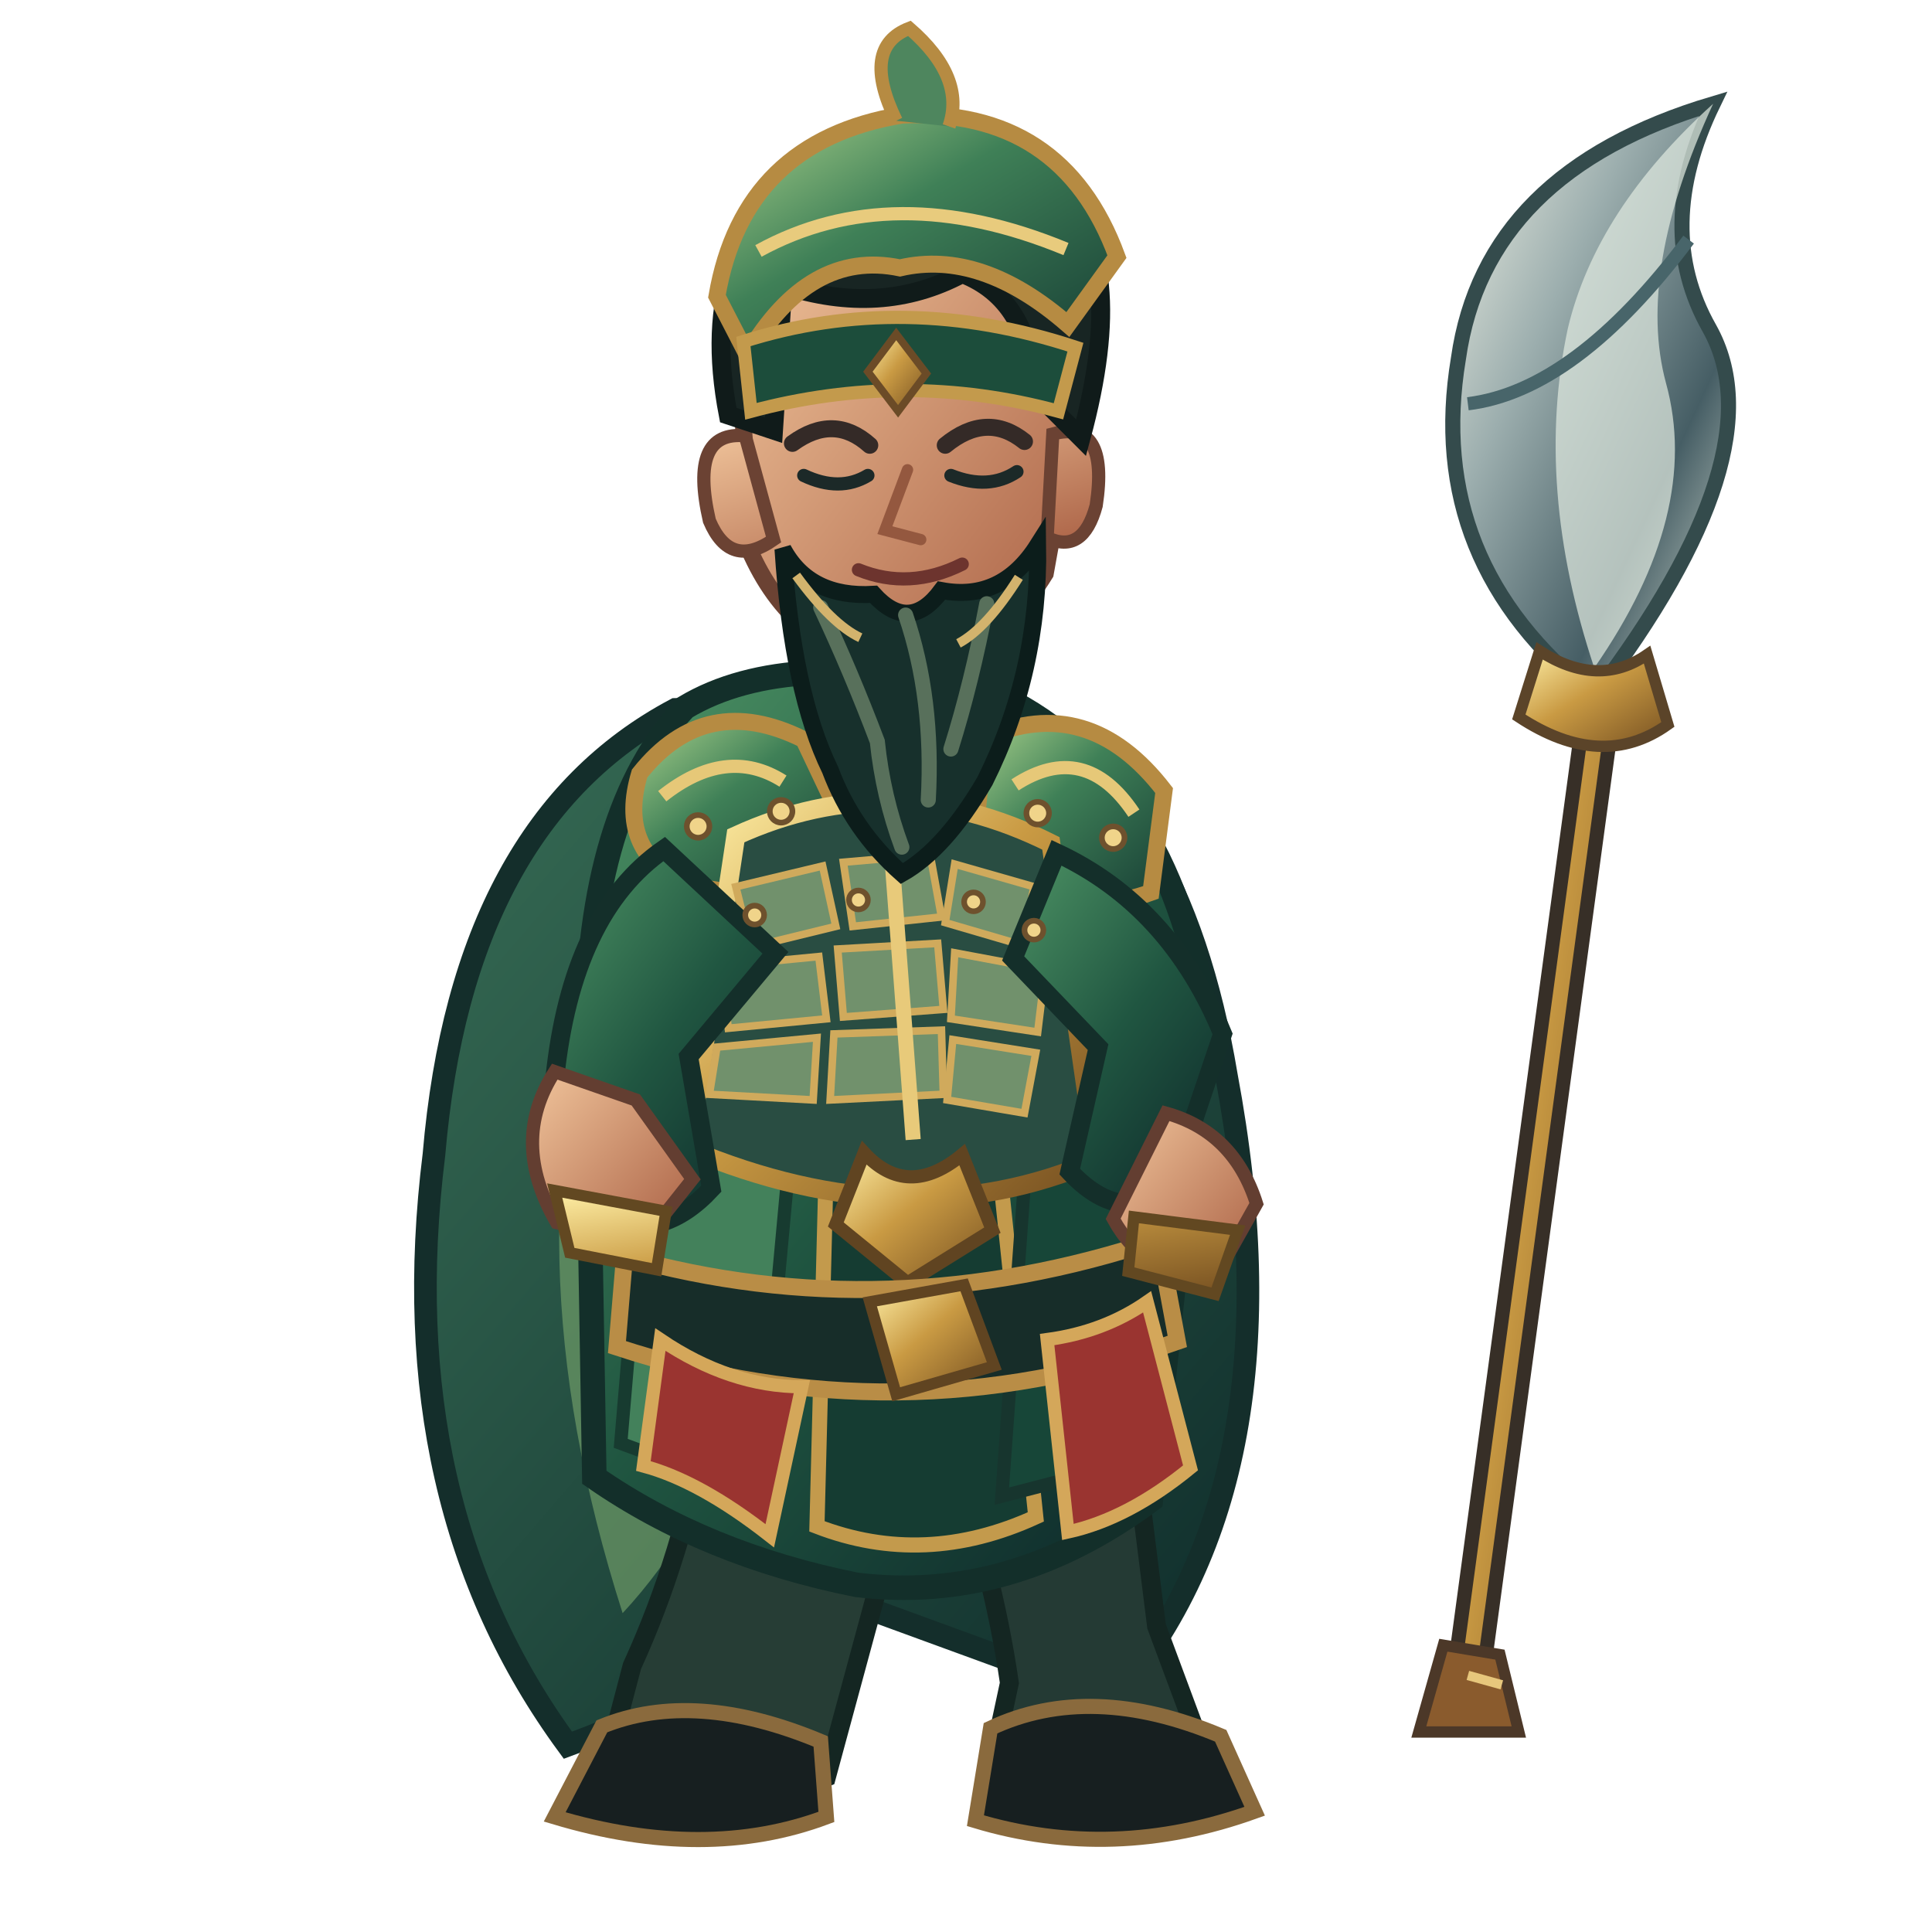
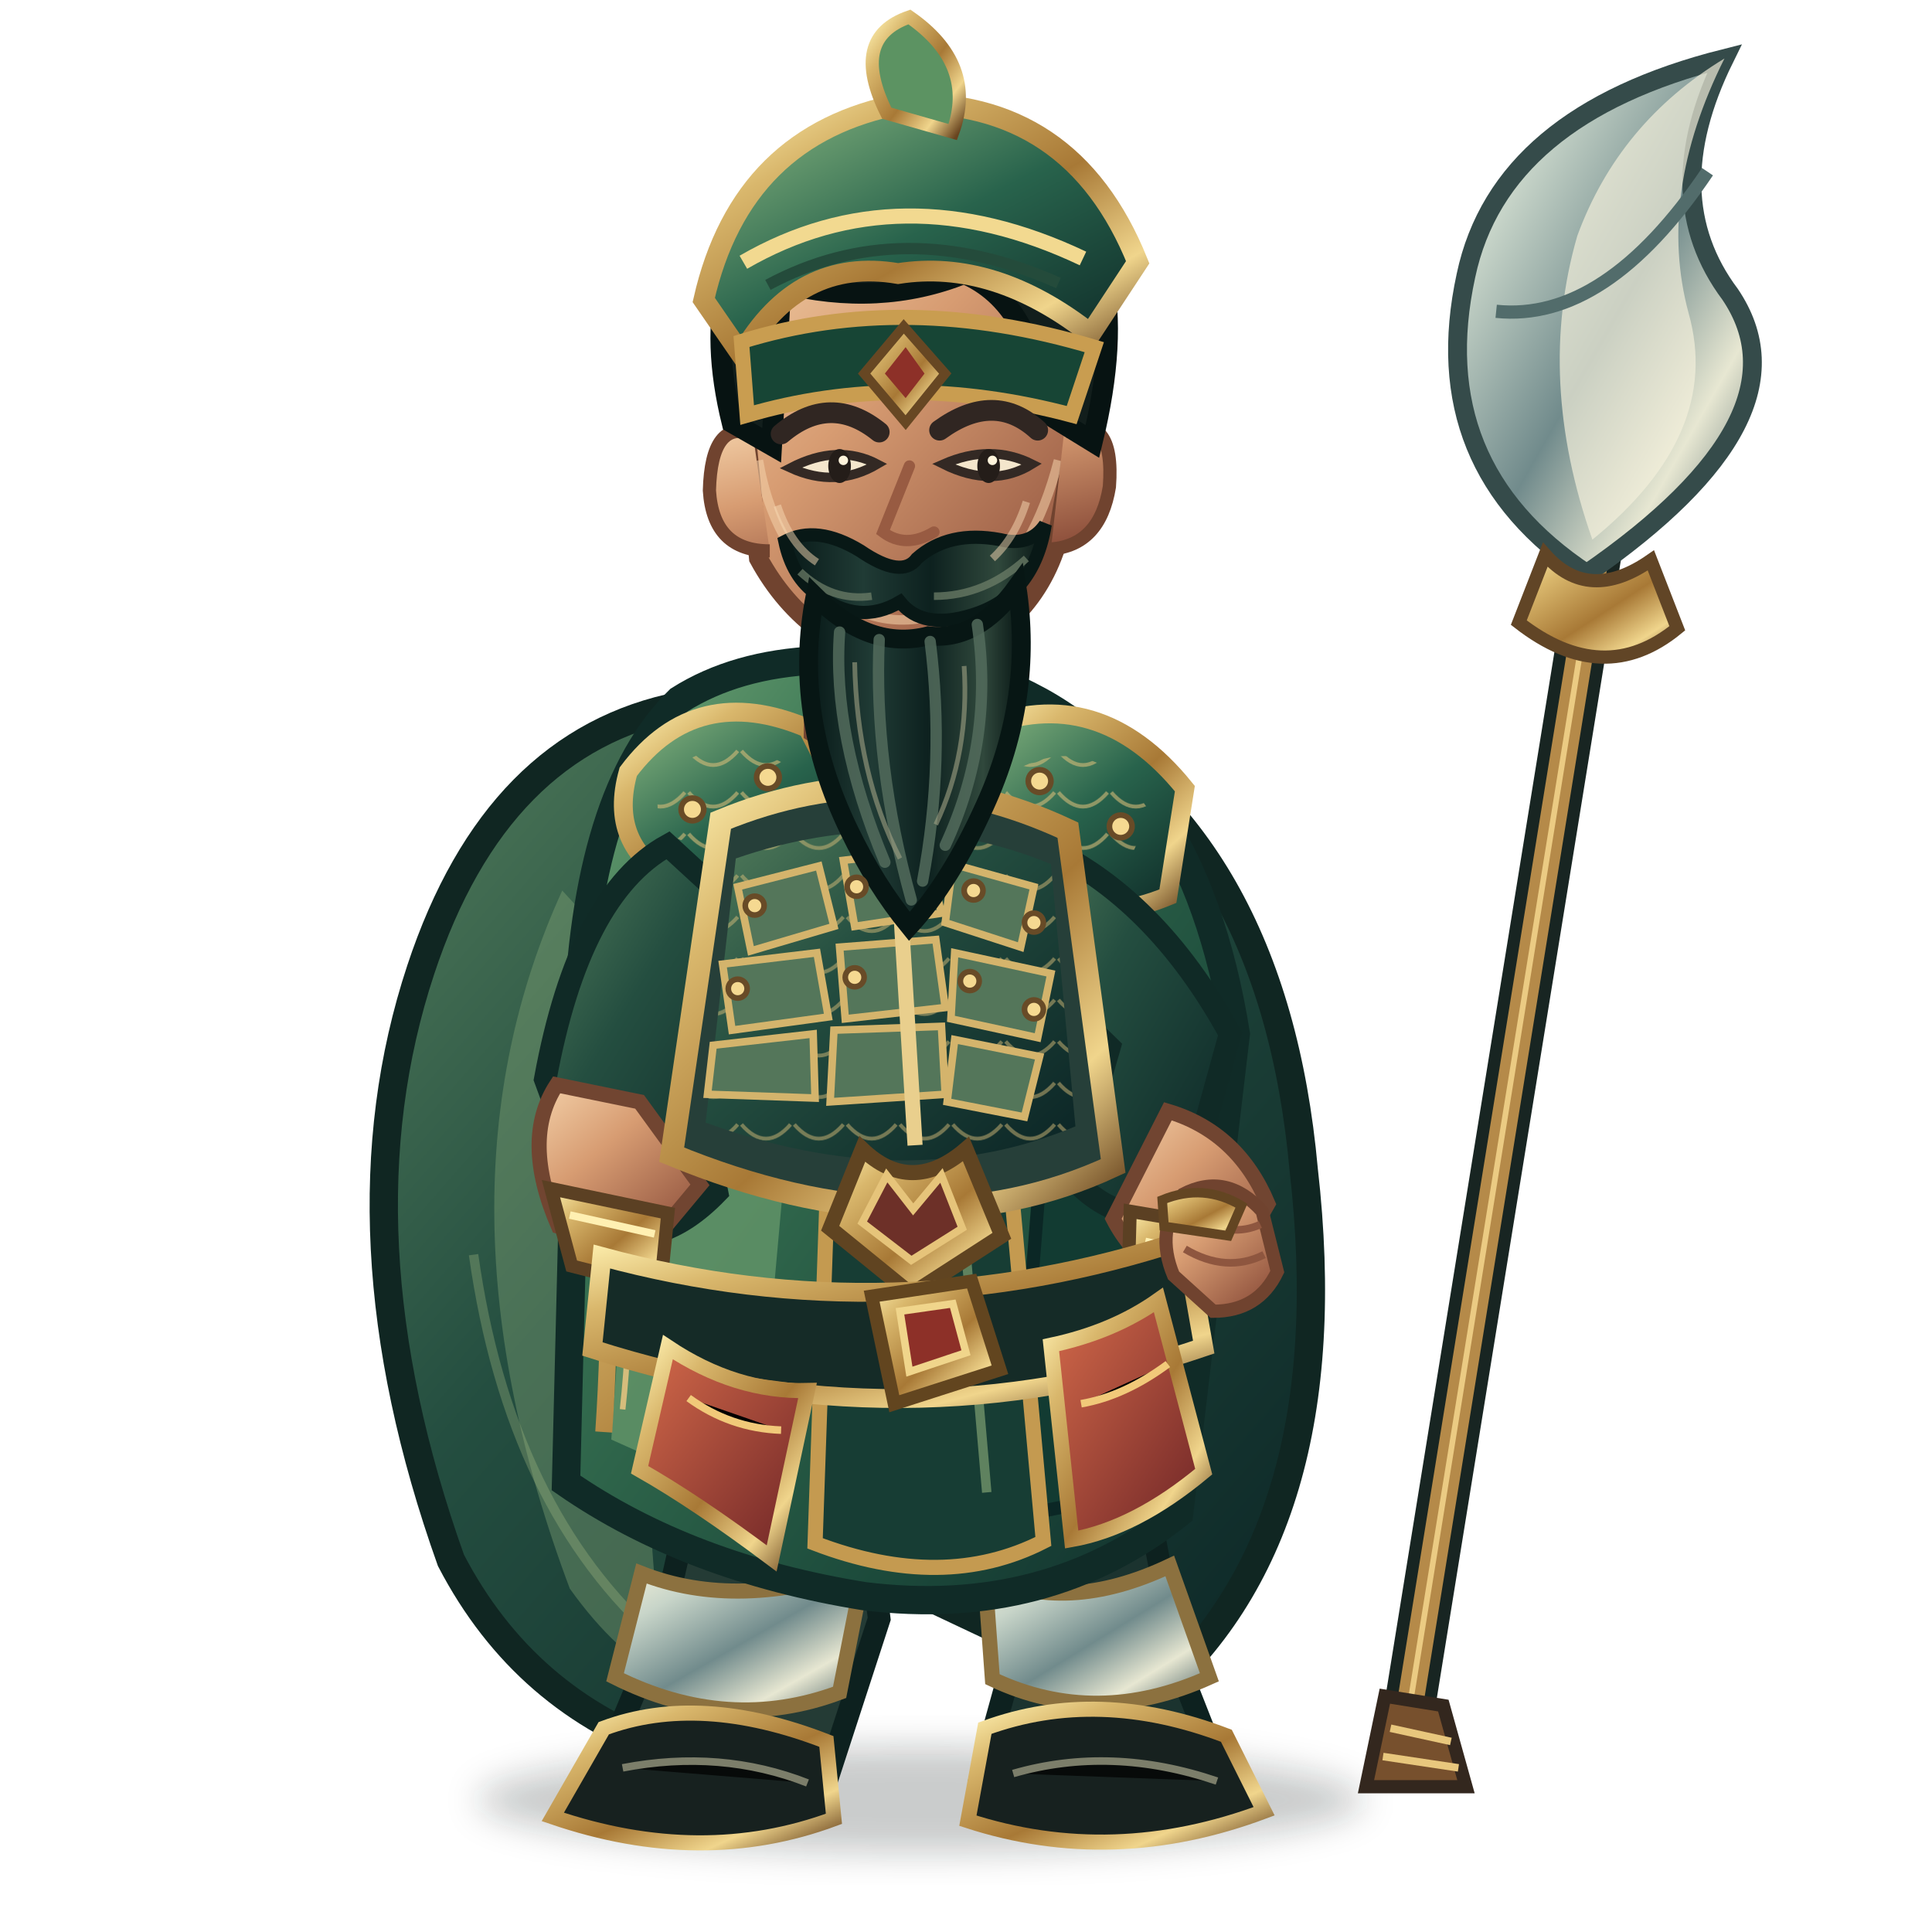
<svg xmlns="http://www.w3.org/2000/svg" width="1024" height="1024" viewBox="0 0 1024 1024">
  <defs>
-     <linearGradient id="jade" x1="0" y1="0" x2="1" y2="1">
-       <stop stop-color="#a9d18b" />
-       <stop offset=".42" stop-color="#3f8057" />
-       <stop offset="1" stop-color="#173e35" />
+     <linearGradient id="jade" x1="0" y1="0" x2=".9" y2="1">
+       <stop stop-color="#b5d69a" />
+       <stop offset=".18" stop-color="#6b9d70" />
+       <stop offset=".53" stop-color="#28634c" />
+       <stop offset="1" stop-color="#102e2a" />
    </linearGradient>
-     <linearGradient id="darkJade" x1="0" y1="0" x2="0.9" y2="1">
-       <stop stop-color="#376d55" />
-       <stop offset="1" stop-color="#102e2c" />
+     <linearGradient id="jadeDark" x1="0" y1="0" x2="1" y2="1">
+       <stop stop-color="#527c5b" />
+       <stop offset=".38" stop-color="#244e40" />
+       <stop offset="1" stop-color="#0b2425" />
+     </linearGradient>
+     <linearGradient id="cloth" x1="0" y1="0" x2="1" y2="1">
+       <stop stop-color="#76a878" />
+       <stop offset=".25" stop-color="#3d7956" />
+       <stop offset=".7" stop-color="#1d4c3c" />
+       <stop offset="1" stop-color="#102c2b" />
    </linearGradient>
    <linearGradient id="gold" x1="0" y1="0" x2="1" y2="1">
-       <stop stop-color="#fff0a7" />
-       <stop offset=".45" stop-color="#c99a43" />
-       <stop offset="1" stop-color="#765021" />
+       <stop stop-color="#fff1b0" />
+       <stop offset=".22" stop-color="#d9b76c" />
+       <stop offset=".55" stop-color="#a87936" />
+       <stop offset=".8" stop-color="#f0d58c" />
+       <stop offset="1" stop-color="#68441f" />
    </linearGradient>
    <linearGradient id="steel" x1="0" y1="0" x2="1" y2="1">
-       <stop stop-color="#f4f5e8" />
-       <stop offset=".35" stop-color="#9caeae" />
-       <stop offset=".7" stop-color="#465e65" />
-       <stop offset="1" stop-color="#dce4d8" />
+       <stop stop-color="#f7f4dc" />
+       <stop offset=".22" stop-color="#c8d5c9" />
+       <stop offset=".52" stop-color="#718b8c" />
+       <stop offset=".76" stop-color="#e7e7d2" />
+       <stop offset="1" stop-color="#435a5e" />
    </linearGradient>
-     <linearGradient id="robe" x1="0" y1="0" x2="0.8" y2="1">
-       <stop stop-color="#4e9465" />
-       <stop offset=".55" stop-color="#205641" />
-       <stop offset="1" stop-color="#102e2d" />
+     <linearGradient id="skin" x1="0" y1="0" x2=".8" y2="1">
+       <stop stop-color="#f3d0a8" />
+       <stop offset=".42" stop-color="#d79c72" />
+       <stop offset="1" stop-color="#8e503c" />
    </linearGradient>
-     <linearGradient id="skin" x1="0" y1="0" x2="1" y2="1">
-       <stop stop-color="#f0c49b" />
-       <stop offset="1" stop-color="#a95f43" />
+     <linearGradient id="beard" x1="0" y1="0" x2="1" y2="0">
+       <stop stop-color="#081918" />
+       <stop offset=".3" stop-color="#203b35" />
+       <stop offset=".56" stop-color="#0d211f" />
+       <stop offset=".82" stop-color="#30483c" />
+       <stop offset="1" stop-color="#071514" />
    </linearGradient>
-     <filter id="soft" x="-20%" y="-20%" width="140%" height="140%">
-       <feGaussianBlur stdDeviation="8" />
+     <linearGradient id="red" x1="0" y1="0" x2="1" y2="1">
+       <stop stop-color="#d46a4a" />
+       <stop offset="1" stop-color="#6d2426" />
+     </linearGradient>
+     <filter id="shadow" x="-30%" y="-30%" width="160%" height="160%">
+       <feGaussianBlur stdDeviation="9" />
    </filter>
+     <pattern id="scale" width="28" height="22" patternUnits="userSpaceOnUse">
+       <path d="M1 2 Q14 17 27 2" fill="none" stroke="#d7bd79" stroke-width="2" opacity=".65" />
+     </pattern>
  </defs>
-   <g transform="translate(0 0)">
-     <path d="M780 875 L864 254" stroke="#372f27" stroke-width="23" stroke-linecap="round" />
-     <path d="M780 875 L864 254" stroke="url(#gold)" stroke-width="8" stroke-linecap="round" />
-     <path d="M845 369 Q755 298 773 190 Q787 91 908 55 Q876 121 906 174 Q943 240 845 369Z" fill="url(#steel)" stroke="#344b4c" stroke-width="8" />
-     <path d="M845 354 Q813 258 831 174 Q846 111 908 55 Q867 144 883 203 Q902 272 845 354Z" fill="#dfe9df" opacity=".72" />
-     <path d="M778 214 Q835 207 895 127" fill="none" stroke="#48656a" stroke-width="7" />
-     <path d="M816 345 Q847 365 873 347 L884 384 Q849 409 805 380Z" fill="url(#gold)" stroke="#5b4429" stroke-width="6" />
-     <path d="M765 872 L795 877 L805 918 L752 918Z" fill="#8a5b2d" stroke="#4c3828" stroke-width="6" />
-     <path d="M778 888 L796 893" stroke="#e7c77c" stroke-width="5" />
+   <ellipse cx="488" cy="954" rx="235" ry="28" fill="#071412" opacity=".22" filter="url(#shadow)" />
+   <g>
+     <path d="M744 924 L864 182" stroke="#182522" stroke-width="27" stroke-linecap="round" />
+     <path d="M744 924 L864 182" stroke="#b58a49" stroke-width="14" stroke-linecap="round" />
+     <path d="M744 924 L864 182" stroke="#f1d28a" stroke-width="3" stroke-linecap="round" opacity=".9" />
+     <path d="M841 304 Q755 247 777 146 Q795 61 914 31 Q878 104 917 156 Q961 221 841 304Z" fill="url(#steel)" stroke="#354b4a" stroke-width="10" />
+     <path d="M844 286 Q814 201 836 125 Q858 65 914 31 Q878 103 895 166 Q913 230 844 286Z" fill="#f5f1dc" opacity=".68" />
+     <path d="M793 165 Q851 171 905 91" fill="none" stroke="#526c6b" stroke-width="7" />
+     <path d="M819 294 Q842 320 875 297 L889 333 Q850 365 805 330Z" fill="url(#gold)" stroke="#614526" stroke-width="7" />
+     <path d="M734 899 L765 904 L777 947 L724 947Z" fill="#77502d" stroke="#33271e" stroke-width="7" />
+     <path d="M737 916 L769 923 M733 931 L773 937" stroke="#e8c77d" stroke-width="4" />
  </g>
-   <path d="M358 376 Q245 436 230 612 Q207 797 301 925 Q380 896 445 847 L590 900 Q690 784 650 570 Q625 420 532 371Z" fill="url(#darkJade)" stroke="#142e2b" stroke-width="12" />
-   <path d="M322 501 Q267 658 330 855 Q370 812 398 741 Q365 621 398 473Z" fill="#78a56c" opacity=".62" />
-   <path d="M552 445 Q630 587 601 812 L548 857 Q579 655 509 510Z" fill="#0c2928" opacity=".7" />
-   <path d="M374 756 Q362 824 335 883 L320 940 Q371 971 438 942 L467 835Z" fill="#263d35" stroke="#142622" stroke-width="10" />
-   <path d="M502 764 Q526 830 535 892 L523 948 Q579 974 642 940 L613 862 L602 774Z" fill="#243a34" stroke="#142622" stroke-width="10" />
-   <path d="M319 915 Q368 895 435 923 L438 963 Q374 987 294 963Z" fill="#171f20" stroke="#8a6a3d" stroke-width="8" />
-   <path d="M525 916 Q578 891 647 920 L665 960 Q590 987 517 965Z" fill="#171f20" stroke="#8a6a3d" stroke-width="8" />
-   <path d="M363 375 Q418 342 526 367 Q614 407 638 530 L610 795 Q536 850 454 840 Q374 824 315 783 L311 548 Q312 429 363 375Z" fill="url(#robe)" stroke="#132f2a" stroke-width="13" />
-   <path d="M444 381 L505 382 L549 804 Q490 831 433 809Z" fill="#153c32" stroke="#c39a4c" stroke-width="8" />
-   <path d="M354 470 Q393 500 426 532 L402 792 L329 765Z" fill="#43815b" stroke="#173b30" stroke-width="7" />
-   <path d="M551 450 Q595 493 609 580 L581 780 L531 793 L548 557Z" fill="#174638" stroke="#17352e" stroke-width="7" />
-   <path d="M339 410 Q374 366 426 392 L453 449 Q421 484 362 468 Q327 450 339 410Z" fill="url(#jade)" stroke="#b68b42" stroke-width="9" />
-   <path d="M522 391 Q577 367 617 419 L610 473 Q557 492 516 449Z" fill="url(#jade)" stroke="#b68b42" stroke-width="9" />
-   <path d="M351 422 Q385 395 415 414 M538 416 Q575 392 601 431" fill="none" stroke="#e6c878" stroke-width="7" />
-   <path d="M390 443 Q473 405 557 447 L581 615 Q482 658 365 609Z" fill="#294d42" stroke="url(#gold)" stroke-width="10" />
-   <g fill="#71916c" stroke="#d0aa5c" stroke-width="4">
-     <path d="M390 470 L436 459 L443 491 L398 502Z" />
-     <path d="M447 457 L493 453 L499 486 L452 491Z" />
-     <path d="M506 458 L548 470 L542 501 L501 489Z" />
-     <path d="M382 512 L434 507 L438 540 L386 545Z" />
-     <path d="M444 503 L497 500 L500 535 L447 539Z" />
-     <path d="M506 505 L554 514 L550 547 L504 540Z" />
-     <path d="M380 555 L433 550 L431 583 L376 580Z" />
-     <path d="M442 548 L499 546 L500 580 L440 583Z" />
-     <path d="M505 551 L549 558 L543 590 L502 583Z" />
+   <path d="M361 374 Q263 393 223 514 Q177 653 239 827 Q278 902 357 929 Q392 873 411 808 L608 901 Q713 813 691 620 Q675 443 553 378Z" fill="url(#jadeDark)" stroke="#102622" stroke-width="15" />
+   <path d="M298 472 Q224 634 302 842 Q327 877 354 890 Q327 737 375 556Z" fill="#86a878" opacity=".38" />
+   <path d="M573 441 Q665 570 634 785 L592 846 Q616 659 529 508Z" fill="#071f20" opacity=".72" />
+   <path d="M251 665 Q270 800 350 870 M614 520 Q662 665 622 795" fill="none" stroke="#a7bd83" stroke-width="5" opacity=".32" />
+   <path d="M367 756 Q366 825 338 893 L320 936 Q368 969 438 944 L466 858 L456 776Z" fill="#243b35" stroke="#0d211f" stroke-width="12" />
+   <path d="M505 764 Q527 834 533 894 L520 941 Q576 971 647 940 L625 884 L604 774Z" fill="#1b332f" stroke="#0d211f" stroke-width="12" />
+   <path d="M340 834 Q391 854 458 831 L445 897 Q386 919 326 889Z" fill="url(#steel)" stroke="#8c713f" stroke-width="8" />
+   <path d="M522 835 Q565 856 620 830 L641 889 Q581 916 526 890Z" fill="url(#steel)" stroke="#8c713f" stroke-width="8" />
+   <path d="M320 916 Q371 897 438 923 L442 964 Q372 990 293 963Z" fill="#17211f" stroke="url(#gold)" stroke-width="8" />
+   <path d="M522 916 Q582 894 650 920 L670 960 Q590 990 513 965Z" fill="#17211f" stroke="url(#gold)" stroke-width="8" />
+   <path d="M330 937 Q382 927 428 945 M537 940 Q589 925 645 944" stroke="#a7a58a" stroke-width="4" opacity=".7" />
+   <path d="M360 371 Q420 333 533 363 Q632 404 655 548 L625 802 Q555 858 458 846 Q365 831 300 786 L306 545 Q310 420 360 371Z" fill="url(#cloth)" stroke="#102b27" stroke-width="15" />
+   <path d="M345 470 Q386 493 424 529 L400 797 L324 763Z" fill="#65976a" opacity=".78" />
+   <path d="M550 440 Q611 488 625 592 L592 793 L537 804 L556 563Z" fill="#123b32" stroke="#0b2725" stroke-width="7" />
+   <path d="M447 384 Q484 378 514 388 L553 817 Q500 844 432 818Z" fill="#173d34" stroke="#c49a50" stroke-width="8" />
+   <path d="M461 404 L490 410 L523 791" fill="none" stroke="#8fb17c" stroke-width="5" opacity=".6" />
+   <path d="M319 552 Q326 672 320 759 M610 554 Q618 667 588 780" fill="none" stroke="url(#gold)" stroke-width="9" />
+   <path d="M329 566 Q338 675 330 747 M600 565 Q604 666 580 766" fill="none" stroke="#d5bd7c" stroke-width="3" />
+   <path d="M333 409 Q369 361 428 386 L460 448 Q424 491 357 467 Q322 448 333 409Z" fill="url(#jade)" stroke="url(#gold)" stroke-width="10" />
+   <path d="M520 386 Q582 361 628 418 L619 475 Q558 500 512 450Z" fill="url(#jade)" stroke="url(#gold)" stroke-width="10" />
+   <path d="M348 414 Q381 385 416 405 L438 447 Q390 464 349 439Z" fill="url(#scale)" opacity=".9" />
+   <path d="M535 410 Q579 384 610 431 L599 455 Q563 468 529 440Z" fill="url(#scale)" opacity=".9" />
+   <path d="M354 448 Q307 474 289 572 L318 651 Q349 664 380 632 L365 556 L416 505Z" fill="url(#jadeDark)" stroke="#102a26" stroke-width="12" />
+   <path d="M552 448 Q612 475 652 548 L628 635 Q598 656 568 624 L588 555 L539 507Z" fill="url(#jadeDark)" stroke="#102a26" stroke-width="12" />
+   <path d="M295 575 Q276 604 296 650 L341 664 L371 628 L339 584Z" fill="url(#skin)" stroke="#714531" stroke-width="8" />
+   <path d="M619 589 Q656 600 672 638 L646 684 Q607 679 590 646Z" fill="url(#skin)" stroke="#714531" stroke-width="8" />
+   <path d="M292 630 L354 643 L350 683 L303 671Z" fill="url(#gold)" stroke="#5b4023" stroke-width="7" />
+   <path d="M599 642 L658 652 L647 692 L598 677Z" fill="url(#gold)" stroke="#5b4023" stroke-width="7" />
+   <path d="M302 644 L347 654 M607 658 L650 667" stroke="#fff0b2" stroke-width="4" />
+   <path d="M382 435 Q474 397 566 440 L590 618 Q487 666 356 612Z" fill="#263f39" stroke="url(#gold)" stroke-width="12" />
+   <path d="M390 455 Q477 425 557 458 L570 597 Q481 634 374 595Z" fill="url(#jadeDark)" />
+   <path d="M390 455 Q477 425 557 458 L570 597 Q481 634 374 595Z" fill="url(#scale)" opacity=".75" />
+   <g fill="#54765a" stroke="#d4b46c" stroke-width="4">
+     <path d="M391 470 L434 459 L442 491 L398 504Z" />
+     <path d="M447 456 L491 451 L499 484 L453 491Z" />
+     <path d="M505 458 L548 470 L541 502 L501 489Z" />
+     <path d="M383 511 L433 505 L439 539 L388 546Z" />
+     <path d="M445 502 L496 498 L501 534 L448 540Z" />
+     <path d="M506 505 L557 516 L550 550 L504 540Z" />
+     <path d="M378 554 L431 548 L432 582 L375 580Z" />
+     <path d="M442 546 L499 544 L501 580 L440 584Z" />
+     <path d="M506 551 L551 560 L543 592 L502 584Z" />
  </g>
-   <path d="M472 445 L484 604" stroke="#e8ca7a" stroke-width="8" />
-   <path d="M458 611 Q481 636 510 612 L526 652 L481 680 L443 649Z" fill="url(#gold)" stroke="#604421" stroke-width="7" />
-   <path d="M331 666 Q470 705 614 657 L624 711 Q476 763 327 714Z" fill="#172d29" stroke="#b98d46" stroke-width="9" />
-   <path d="M461 690 L511 681 L527 724 L475 739Z" fill="url(#gold)" stroke="#604421" stroke-width="6" />
-   <path d="M352 450 Q303 484 294 572 L321 646 Q351 658 377 630 L365 560 L411 505Z" fill="url(#robe)" stroke="#142f2a" stroke-width="10" />
-   <path d="M294 568 Q270 605 295 648 L340 659 L367 625 L337 583Z" fill="url(#skin)" stroke="#633e31" stroke-width="7" />
-   <path d="M560 452 Q620 480 648 548 L620 631 Q593 649 567 621 L582 555 L537 508Z" fill="url(#robe)" stroke="#142f2a" stroke-width="10" />
-   <path d="M618 590 Q654 600 666 638 L643 679 Q607 677 590 646Z" fill="url(#skin)" stroke="#633e31" stroke-width="7" />
-   <path d="M294 631 L353 642 L348 673 L302 664Z M601 645 L656 652 L644 686 L598 674Z" fill="url(#gold)" stroke="#624821" stroke-width="6" />
-   <path d="M431 319 L430 383 Q479 420 527 380 L517 315Z" fill="url(#skin)" stroke="#754635" stroke-width="7" />
-   <path d="M393 201 Q399 125 478 121 Q565 126 570 215 L554 304 Q522 356 472 352 Q420 344 397 291Z" fill="url(#skin)" stroke="#6b4233" stroke-width="9" />
-   <path d="M395 231 Q365 228 376 276 Q387 302 410 286Z M558 230 Q588 222 581 268 Q574 294 555 285Z" fill="url(#skin)" stroke="#6b4233" stroke-width="7" />
-   <path d="M386 220 Q368 127 434 87 Q501 51 560 101 Q599 136 573 232 L548 207 Q546 159 510 145 Q467 168 415 151 L410 228Z" fill="#182523" stroke="#101b1a" stroke-width="10" />
-   <path d="M380 157 Q394 75 478 61 Q563 57 592 136 L566 172 Q520 132 477 142 Q429 132 396 188Z" fill="url(#jade)" stroke="#b68b42" stroke-width="9" />
-   <path d="M402 133 Q473 94 565 132" fill="none" stroke="#e8cb7d" stroke-width="7" />
-   <path d="M475 64 Q456 25 482 15 Q512 41 503 67" fill="#4e865e" stroke="#b68b42" stroke-width="7" />
-   <path d="M394 181 Q479 154 570 184 L561 218 Q480 196 398 218Z" fill="#1c4d3b" stroke="#c39a4c" stroke-width="7" />
-   <path d="M475 177 L491 198 L476 218 L460 197Z" fill="url(#gold)" stroke="#6b4b27" stroke-width="4" />
-   <path d="M420 235 Q442 219 461 236" fill="none" stroke="#342a27" stroke-width="9" stroke-linecap="round" />
-   <path d="M501 236 Q523 218 543 234" fill="none" stroke="#342a27" stroke-width="9" stroke-linecap="round" />
-   <path d="M426 252 Q445 261 460 252 M504 252 Q524 260 539 250" fill="none" stroke="#1c2928" stroke-width="7" stroke-linecap="round" />
-   <path d="M481 249 L469 281 L488 286" fill="none" stroke="#94583f" stroke-width="6" stroke-linecap="round" />
-   <path d="M455 302 Q482 313 510 299" fill="none" stroke="#6d342e" stroke-width="7" stroke-linecap="round" />
-   <path d="M415 291 Q429 317 463 315 Q482 336 499 313 Q531 319 550 289 Q551 356 522 414 Q501 450 478 463 Q452 440 440 408 Q420 367 415 291Z" fill="#17302c" stroke="#0c1d1b" stroke-width="9" />
-   <path d="M435 322 Q451 356 465 393 Q468 422 478 449 M480 326 Q495 370 492 424 M523 320 Q515 362 504 397" fill="none" stroke="#58705b" stroke-width="8" stroke-linecap="round" />
-   <path d="M422 305 Q441 331 456 338 M540 306 Q523 333 508 341" fill="none" stroke="#d3b36d" stroke-width="5" />
-   <path d="M350 710 Q387 735 425 735 L408 814 Q371 785 341 777Z" fill="#9a3430" stroke="#d4a75a" stroke-width="7" />
-   <path d="M555 710 Q585 706 608 690 L631 778 Q598 805 566 812Z" fill="#9a3430" stroke="#d4a75a" stroke-width="7" />
-   <g fill="#f0d48a" stroke="#6e512d" stroke-width="3">
-     <circle cx="370" cy="438" r="6" />
-     <circle cx="414" cy="430" r="6" />
-     <circle cx="550" cy="431" r="6" />
-     <circle cx="590" cy="444" r="6" />
-     <circle cx="400" cy="485" r="5" />
-     <circle cx="455" cy="477" r="5" />
-     <circle cx="516" cy="478" r="5" />
-     <circle cx="548" cy="493" r="5" />
+   <path d="M475 443 L485 607" stroke="#e9cf8d" stroke-width="8" />
+   <path d="M457 609 Q483 634 512 609 L531 655 L483 686 L440 651Z" fill="url(#gold)" stroke="#604421" stroke-width="8" />
+   <path d="M470 623 L484 641 L499 623 L510 651 L483 668 L457 648Z" fill="#6d3028" stroke="#e6c47a" stroke-width="4" />
+   <path d="M319 666 Q474 708 628 657 L638 714 Q479 768 314 715Z" fill="#152b27" stroke="url(#gold)" stroke-width="10" />
+   <path d="M462 687 L515 679 L530 726 L474 744Z" fill="url(#gold)" stroke="#62451f" stroke-width="7" />
+   <path d="M477 695 L505 691 L512 717 L482 727Z" fill="#8d3028" stroke="#f0d58b" stroke-width="4" />
+   <path d="M354 714 Q390 738 428 737 L409 826 Q369 796 339 779Z" fill="url(#red)" stroke="url(#gold)" stroke-width="8" />
+   <path d="M557 713 Q590 706 614 689 L638 780 Q602 810 568 816Z" fill="url(#red)" stroke="url(#gold)" stroke-width="8" />
+   <path d="M365 741 Q387 757 414 758 M573 744 Q596 740 619 723" stroke="#f1c979" stroke-width="4" />
+   <path d="M431 316 L430 389 Q478 420 529 382 L517 309Z" fill="url(#skin)" stroke="#754633" stroke-width="8" />
+   <path d="M393 203 Q400 119 480 112 Q560 117 574 207 L559 292 Q542 340 484 355 Q428 344 402 296Z" fill="url(#skin)" stroke="#70432f" stroke-width="10" />
+   <path d="M402 244 Q410 292 446 319 Q480 340 520 315 Q548 294 561 244" fill="none" stroke="#f4d2aa" stroke-width="5" opacity=".55" />
+   <path d="M399 230 Q377 222 376 260 Q378 292 408 292 M564 229 Q591 218 588 258 Q583 289 557 291" fill="url(#skin)" stroke="#70432f" stroke-width="7" />
+   <path d="M388 224 Q367 139 420 94 Q480 49 547 91 Q605 127 579 234 L553 218 Q548 161 511 145 Q466 163 414 150 L409 236Z" fill="#121e1c" stroke="#071312" stroke-width="11" />
+   <path d="M373 159 Q393 71 478 55 Q568 52 603 139 L578 177 Q527 137 476 145 Q423 136 393 188Z" fill="url(#jade)" stroke="url(#gold)" stroke-width="11" />
+   <path d="M394 139 Q477 91 574 137" fill="none" stroke="#f2d990" stroke-width="8" />
+   <path d="M407 151 Q478 113 561 150" fill="none" stroke="#244b3b" stroke-width="6" />
+   <path d="M470 60 Q450 20 482 9 Q518 34 505 70Z" fill="#5c9362" stroke="url(#gold)" stroke-width="7" />
+   <path d="M393 181 Q480 154 580 184 L568 220 Q478 196 396 220Z" fill="#174535" stroke="#c99d50" stroke-width="8" />
+   <path d="M479 173 L501 198 L480 224 L458 198Z" fill="url(#gold)" stroke="#674723" stroke-width="5" />
+   <path d="M480 184 L490 198 L480 211 L469 198Z" fill="#8d3028" />
+   <path d="M414 230 Q440 208 466 229" fill="none" stroke="#302622" stroke-width="11" stroke-linecap="round" />
+   <path d="M498 228 Q527 207 550 228" fill="none" stroke="#302622" stroke-width="11" stroke-linecap="round" />
+   <path d="M419 248 Q443 259 465 246 Q444 235 419 248Z" fill="#f4e6cc" stroke="#332924" stroke-width="5" />
+   <path d="M500 246 Q526 259 547 246 Q525 235 500 246Z" fill="#f4e6cc" stroke="#332924" stroke-width="5" />
+   <ellipse cx="445" cy="247" rx="6" ry="9" fill="#241d19" />
+   <ellipse cx="524" cy="247" rx="6" ry="9" fill="#241d19" />
+   <circle cx="447" cy="244" r="2.5" fill="#fff4dc" />
+   <circle cx="526" cy="244" r="2.5" fill="#fff4dc" />
+   <path d="M482 247 L468 282 Q480 291 495 282" fill="none" stroke="#985b42" stroke-width="6" stroke-linecap="round" />
+   <path d="M464 300 Q482 307 501 297" fill="none" stroke="#6f382e" stroke-width="6" stroke-linecap="round" />
+   <path d="M416 287 Q433 278 456 292 Q478 307 486 296 Q503 281 530 286 Q546 290 554 278 Q548 316 515 326 Q489 334 477 319 Q455 332 433 315 Q420 306 416 287Z" fill="url(#beard)" stroke="#081816" stroke-width="7" />
+   <path d="M424 303 Q441 319 462 316 M495 316 Q522 316 544 296" fill="none" stroke="#71816b" stroke-width="4" opacity=".7" />
+   <path d="M432 316 Q420 378 450 440 Q464 469 482 491 Q504 467 522 427 Q548 370 539 311 Q518 340 492 337 Q461 345 432 316Z" fill="url(#beard)" stroke="#071614" stroke-width="10" />
+   <path d="M445 335 Q441 390 469 457 M466 339 Q463 405 483 477 M493 340 Q501 403 489 467 M518 331 Q527 392 501 448" fill="none" stroke="#526b5c" stroke-width="6" stroke-linecap="round" opacity=".85" />
+   <path d="M453 351 Q454 410 477 455 M511 353 Q514 399 496 437" fill="none" stroke="#a0a184" stroke-width="2.5" opacity=".6" />
+   <g fill="#f5d991" stroke="#684b27" stroke-width="3">
+     <circle cx="367" cy="429" r="6" />
+     <circle cx="407" cy="412" r="6" />
+     <circle cx="551" cy="414" r="6" />
+     <circle cx="594" cy="438" r="6" />
+     <circle cx="400" cy="480" r="5" />
+     <circle cx="454" cy="470" r="5" />
+     <circle cx="516" cy="472" r="5" />
+     <circle cx="548" cy="489" r="5" />
+     <circle cx="391" cy="524" r="5" />
+     <circle cx="453" cy="518" r="5" />
+     <circle cx="514" cy="520" r="5" />
+     <circle cx="548" cy="535" r="5" />
  </g>
+   <path d="M627 633 Q650 621 669 642 L677 674 Q667 695 643 695 L622 676 Q612 652 627 633Z" fill="url(#skin)" stroke="#70432f" stroke-width="7" />
+   <path d="M633 646 Q653 656 668 649 M628 662 Q650 675 670 665" fill="none" stroke="#8e563f" stroke-width="4" />
+   <path d="M616 636 Q638 627 658 639 L651 655 Q631 652 617 650Z" fill="url(#gold)" stroke="#634522" stroke-width="5" />
+   <path d="M412 268 Q419 289 433 298 M544 266 Q538 285 526 296" fill="none" stroke="#f7d9b4" stroke-width="4" opacity=".5" />
</svg>
